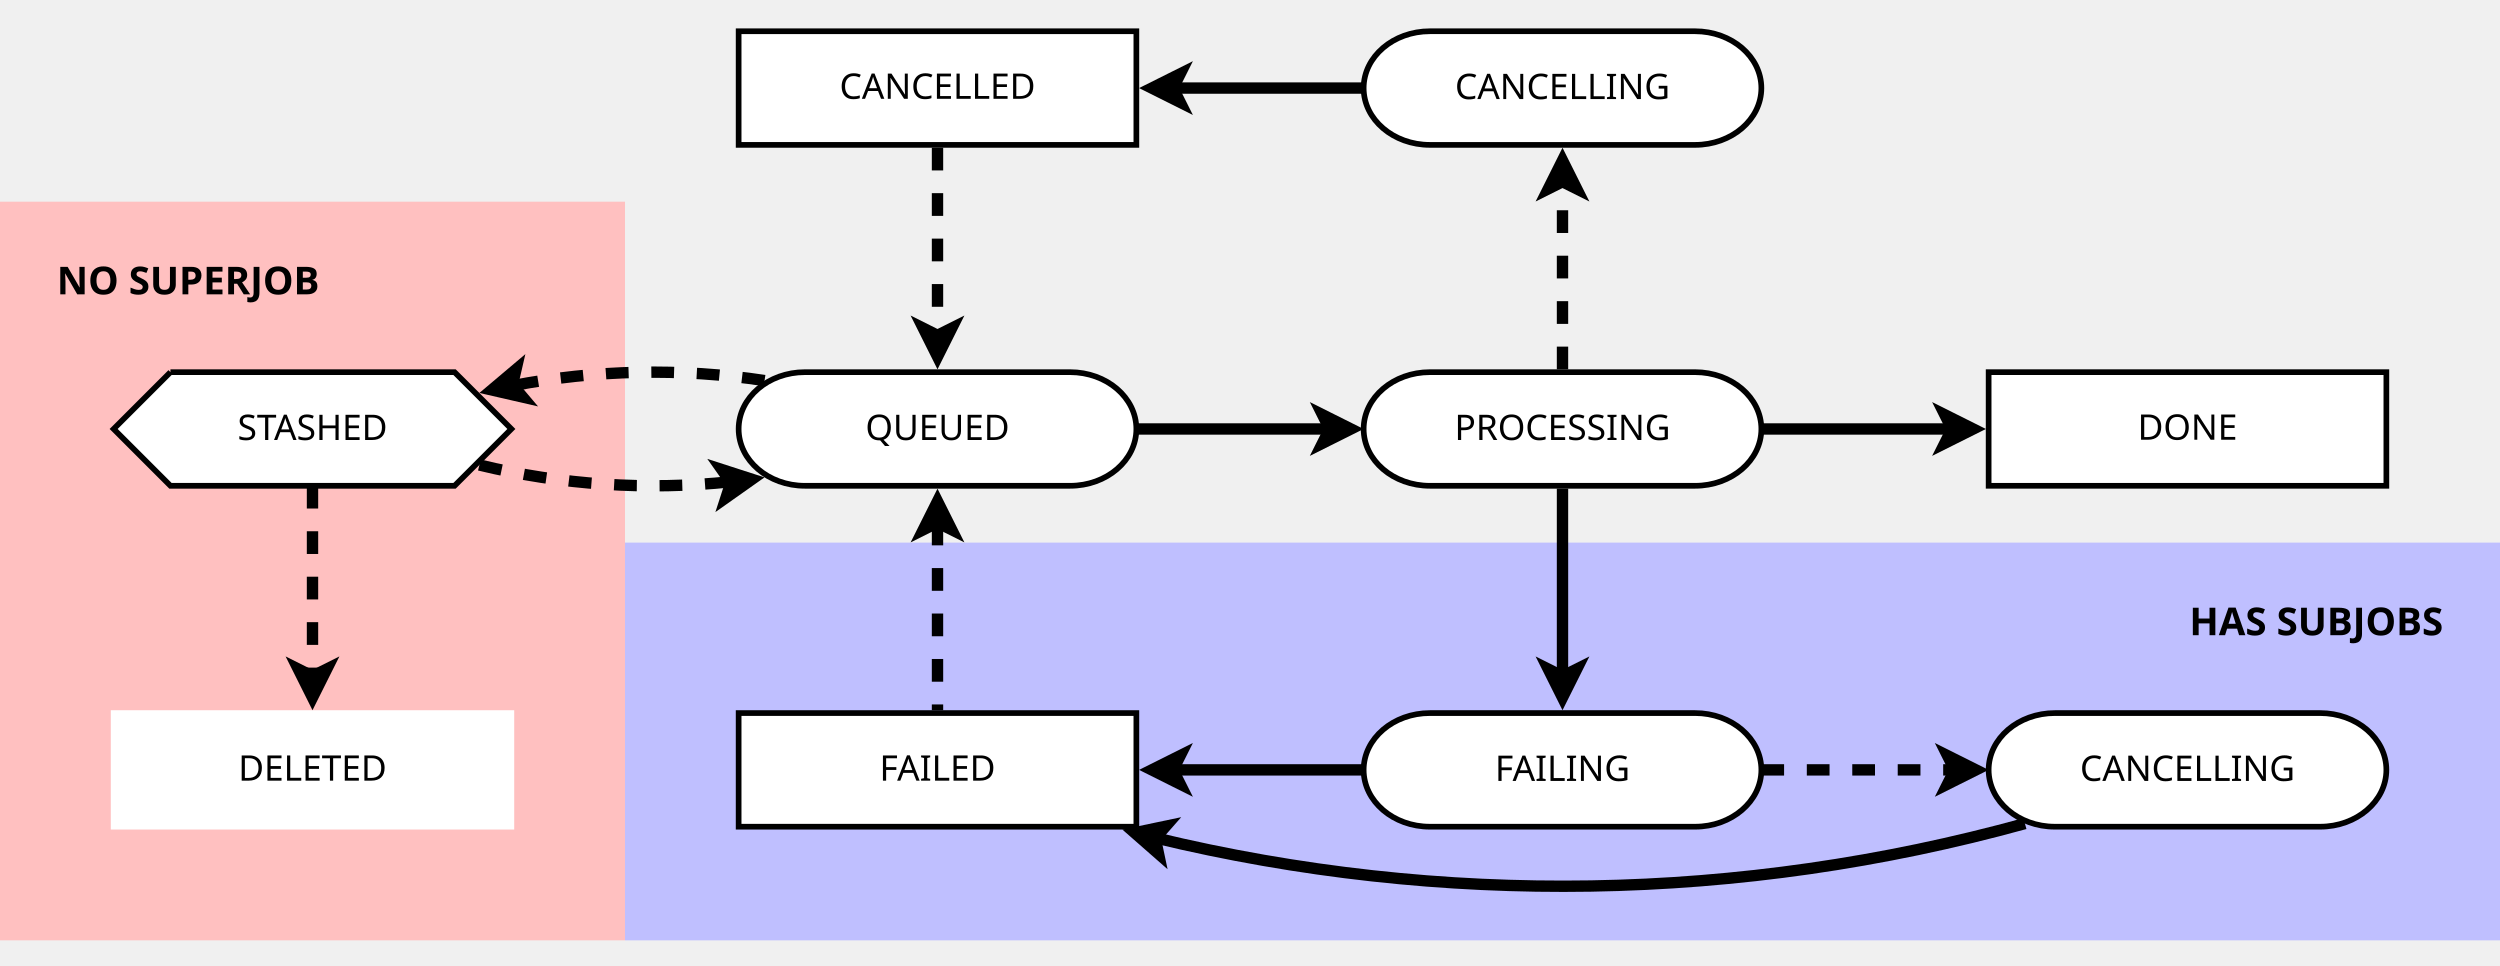
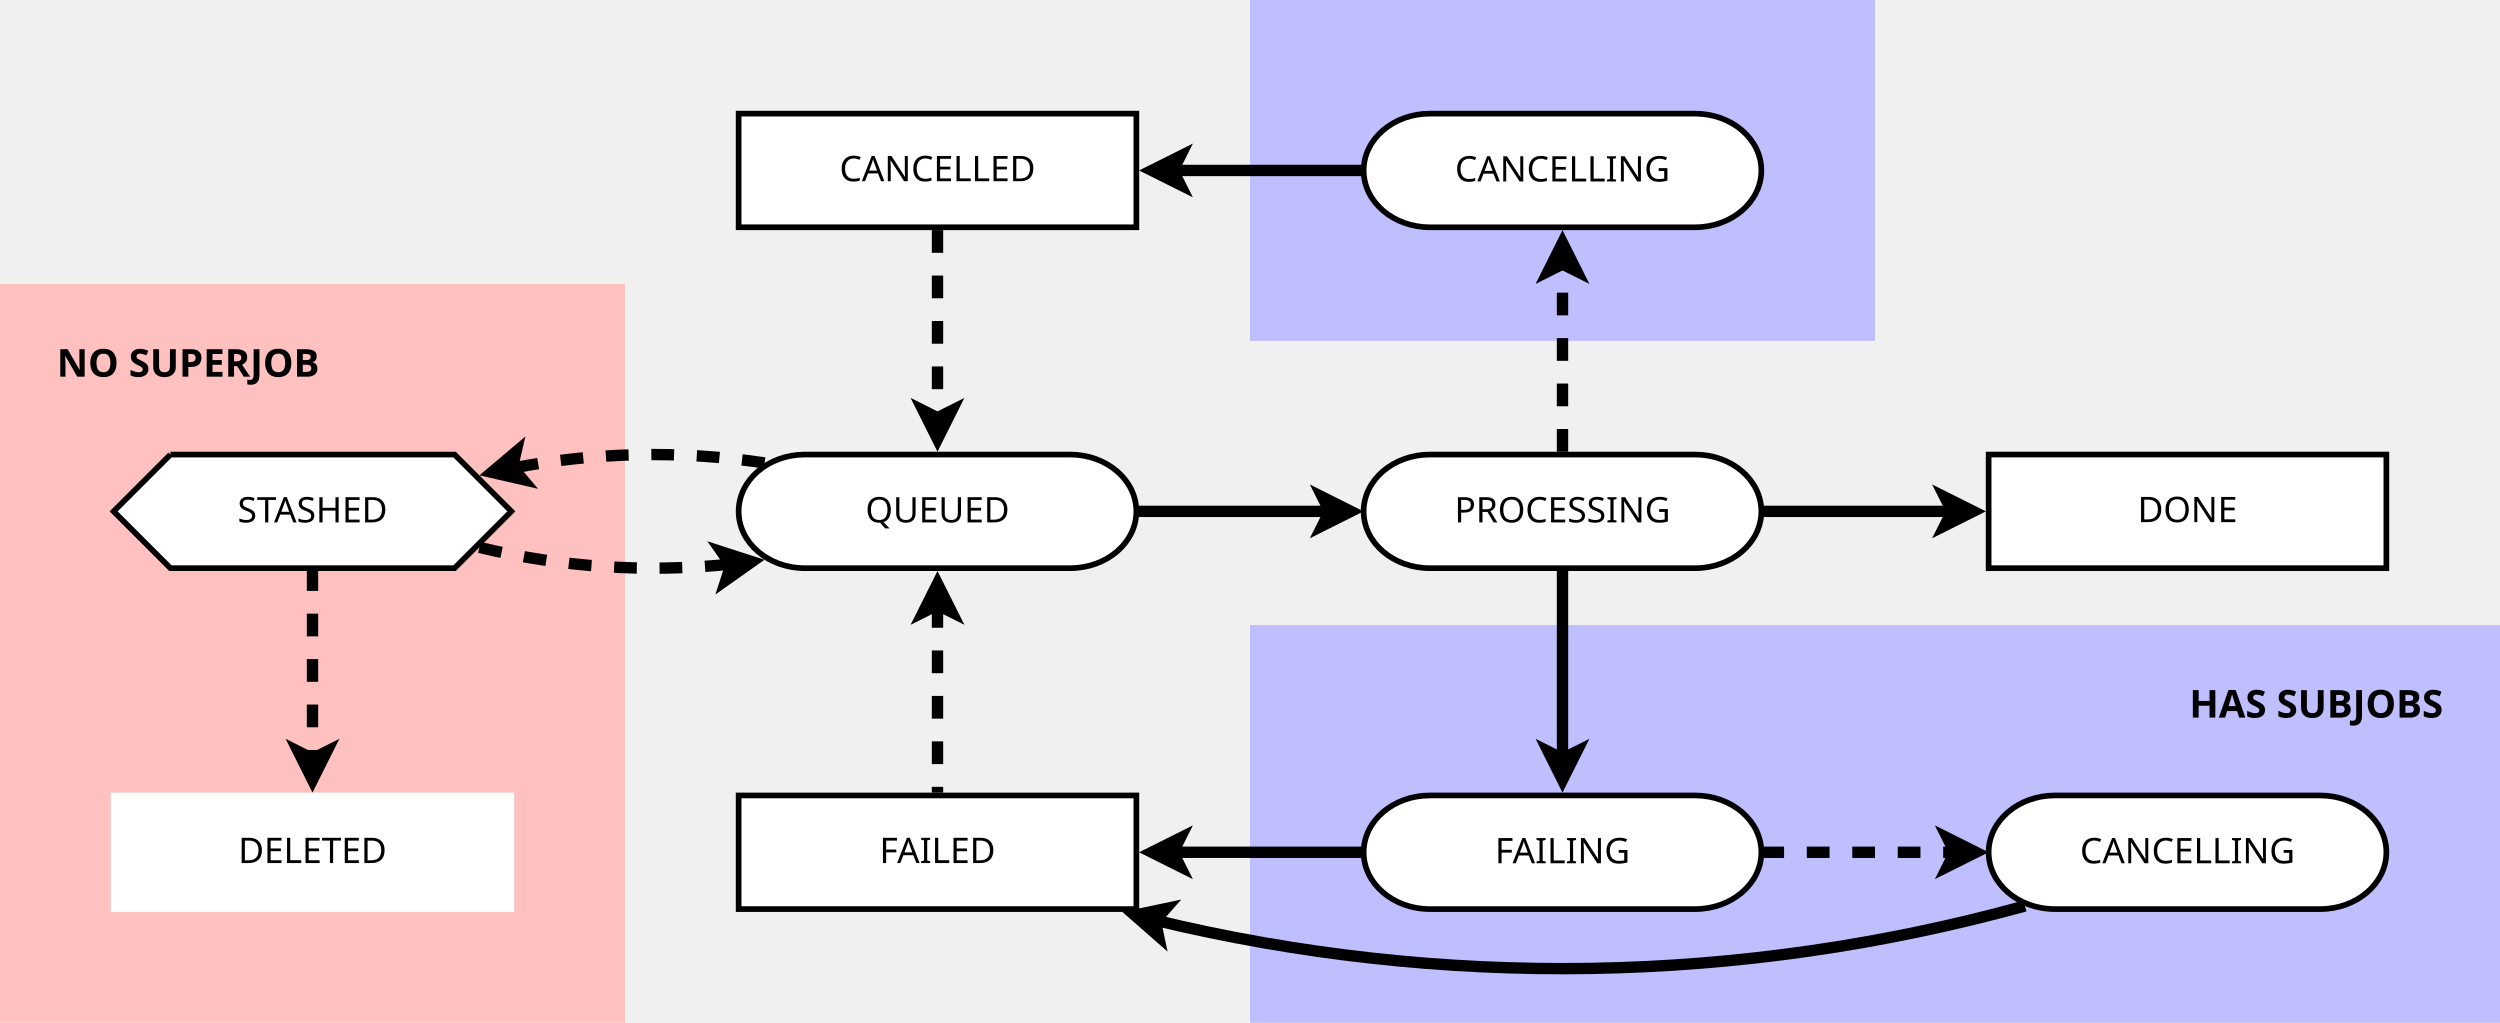
- <svg xmlns="http://www.w3.org/2000/svg" width="44cm" height="17cm" viewBox="140 178 880 322">
+ <svg xmlns="http://www.w3.org/2000/svg" width="44cm" height="18cm" viewBox="140 140 880 360">
+   <g>
+     <rect style="fill: #bfbfff" x="580" y="140" width="220" height="120" />
+     <rect style="fill: none; fill-opacity:0; stroke-width: 2.35099e-37; stroke: #bfbfff" x="580" y="140" width="220" height="120" />
+   </g>
  <g>
    <rect style="fill: #ffc0c0" x="140" y="240" width="220" height="260" />
    <rect style="fill: none; fill-opacity:0; stroke-width: 2.35099e-37; stroke: #ffc0c0" x="140" y="240" width="220" height="260" />
  </g>
  <text font-size="13.547" style="fill: #000000;text-anchor:start;font-family:sans-serif;font-style:normal;font-weight:700" x="160" y="272.6">
    <tspan x="160" y="272.6">NO SUPERJOB</tspan>
  </text>
  <g>
-     <rect style="fill: #bfbfff" x="360" y="360" width="660" height="140" />
-     <rect style="fill: none; fill-opacity:0; stroke-width: 2.35099e-37; stroke: #bfbfff" x="360" y="360" width="660" height="140" />
+     <rect style="fill: #bfbfff" x="580" y="360" width="440" height="140" />
+     <rect style="fill: none; fill-opacity:0; stroke-width: 2.35099e-37; stroke: #bfbfff" x="580" y="360" width="440" height="140" />
  </g>
  <g>
    <rect style="fill: #ffffff" x="400" y="180" width="140" height="40" />
    <rect style="fill: none; fill-opacity:0; stroke-width: 2; stroke: #000000" x="400" y="180" width="140" height="40" />
    <text font-size="12.418" style="fill: #000000;text-anchor:middle;font-family:sans-serif;font-style:normal;font-weight:normal" x="470" y="203.789">
      <tspan x="470" y="203.789">CANCELLED</tspan>
    </text>
  </g>
  <g>
    <path style="fill: #ffffff" d="M 423.333 300 L 516.667,300 C 529.553,300 540,308.954 540,320 C 540,331.046 529.553,340 516.667,340 L 423.333,340 C 410.447,340 400,331.046 400,320 C 400,308.954 410.447,300 423.333,300z" />
    <path style="fill: none; fill-opacity:0; stroke-width: 2; stroke: #000000" d="M 423.333 300 L 516.667,300 C 529.553,300 540,308.954 540,320 C 540,331.046 529.553,340 516.667,340 L 423.333,340 C 410.447,340 400,331.046 400,320 C 400,308.954 410.447,300 423.333,300" />
    <text font-size="12.418" style="fill: #000000;text-anchor:middle;font-family:sans-serif;font-style:normal;font-weight:normal" x="470" y="323.881">
      <tspan x="470" y="323.881">QUEUED</tspan>
    </text>
  </g>
  <g>
    <path style="fill: #ffffff" d="M 643.333 300 L 736.667,300 C 749.553,300 760,308.954 760,320 C 760,331.046 749.553,340 736.667,340 L 643.333,340 C 630.447,340 620,331.046 620,320 C 620,308.954 630.447,300 643.333,300z" />
    <path style="fill: none; fill-opacity:0; stroke-width: 2; stroke: #000000" d="M 643.333 300 L 736.667,300 C 749.553,300 760,308.954 760,320 C 760,331.046 749.553,340 736.667,340 L 643.333,340 C 630.447,340 620,331.046 620,320 C 620,308.954 630.447,300 643.333,300" />
    <text font-size="12.418" style="fill: #000000;text-anchor:middle;font-family:sans-serif;font-style:normal;font-weight:normal" x="690" y="323.881">
      <tspan x="690" y="323.881">PROCESSING</tspan>
    </text>
  </g>
  <g>
    <rect style="fill: #ffffff" x="400" y="420" width="140" height="40" />
    <rect style="fill: none; fill-opacity:0; stroke-width: 2; stroke: #000000" x="400" y="420" width="140" height="40" />
    <text font-size="12.418" style="fill: #000000;text-anchor:middle;font-family:sans-serif;font-style:normal;font-weight:normal" x="470" y="443.789">
      <tspan x="470" y="443.789">FAILED</tspan>
    </text>
  </g>
  <g>
    <rect style="fill: #ffffff" x="840" y="300" width="140" height="40" />
    <rect style="fill: none; fill-opacity:0; stroke-width: 2; stroke: #000000" x="840" y="300" width="140" height="40" />
    <text font-size="12.418" style="fill: #000000;text-anchor:middle;font-family:sans-serif;font-style:normal;font-weight:normal" x="910" y="323.789">
      <tspan x="910" y="323.789">DONE</tspan>
    </text>
  </g>
  <g>
    <path style="fill: #ffffff" d="M 643.333 180 L 736.667,180 C 749.553,180 760,188.954 760,200 C 760,211.046 749.553,220 736.667,220 L 643.333,220 C 630.447,220 620,211.046 620,200 C 620,188.954 630.447,180 643.333,180z" />
    <path style="fill: none; fill-opacity:0; stroke-width: 2; stroke: #000000" d="M 643.333 180 L 736.667,180 C 749.553,180 760,188.954 760,200 C 760,211.046 749.553,220 736.667,220 L 643.333,220 C 630.447,220 620,211.046 620,200 C 620,188.954 630.447,180 643.333,180" />
    <text font-size="12.418" style="fill: #000000;text-anchor:middle;font-family:sans-serif;font-style:normal;font-weight:normal" x="690" y="203.881">
      <tspan x="690" y="203.881">CANCELLING</tspan>
    </text>
  </g>
  <g>
    <line style="fill: none; fill-opacity:0; stroke-width: 4; stroke: #000000" x1="539.999" y1="320" x2="608.029" y2="320" />
    <polygon style="fill: #000000" points="615.529,320 605.529,325 608.029,320 605.529,315 " />
    <polygon style="fill: none; fill-opacity:0; stroke-width: 4; stroke: #000000" points="615.529,320 605.529,325 608.029,320 605.529,315 " />
  </g>
  <g>
    <line style="fill: none; fill-opacity:0; stroke-width: 4; stroke-dasharray: 8; stroke: #000000" x1="470" y1="220.991" x2="470" y2="287.037" />
    <polygon style="fill: #000000" points="470,294.537 465,284.537 470,287.037 475,284.537 " />
    <polygon style="fill: none; fill-opacity:0; stroke-width: 4; stroke: #000000" points="470,294.537 465,284.537 470,287.037 475,284.537 " />
  </g>
  <g>
    <line style="fill: none; fill-opacity:0; stroke-width: 4; stroke-dasharray: 8; stroke: #000000" x1="690" y1="299.009" x2="690" y2="232.963" />
    <polygon style="fill: #000000" points="690,225.463 695,235.463 690,232.963 685,235.463 " />
    <polygon style="fill: none; fill-opacity:0; stroke-width: 4; stroke: #000000" points="690,225.463 695,235.463 690,232.963 685,235.463 " />
  </g>
  <g>
    <line style="fill: none; fill-opacity:0; stroke-width: 4; stroke: #000000" x1="759.999" y1="320" x2="827.076" y2="320" />
    <polygon style="fill: #000000" points="834.576,320 824.576,325 827.076,320 824.576,315 " />
    <polygon style="fill: none; fill-opacity:0; stroke-width: 4; stroke: #000000" points="834.576,320 824.576,325 827.076,320 824.576,315 " />
  </g>
  <g>
    <path style="fill: #ffffff" d="M 200 300 L 300,300 L 320,320 L 300,340 L 200,340 L 180,320 L 200,300z" />
    <path style="fill: none; fill-opacity:0; stroke-width: 2; stroke: #000000" d="M 200 300 L 300,300 L 320,320 L 300,340 L 200,340 L 180,320 L 200,300" />
    <text font-size="12.418" style="fill: #000000;text-anchor:middle;font-family:sans-serif;font-style:normal;font-weight:normal" x="250" y="323.881">
      <tspan x="250" y="323.881">STASHED</tspan>
    </text>
  </g>
  <g>
    <path style="fill: none; fill-opacity:0; stroke-width: 4; stroke-dasharray: 8; stroke: #000000" d="M 409.12,302.96 A 260,260 0 0 0 320.433,304.768" />
    <polygon style="fill: #000000" points="313.092,306.265 321.633,299.05 320.381,304.498 323.989,308.768 " />
    <polygon style="fill: none; fill-opacity:0; stroke-width: 4; stroke: #000000" points="313.092,306.265 321.633,299.05 320.381,304.498 323.989,308.768 " />
  </g>
  <g>
    <path style="fill: none; fill-opacity:0; stroke-width: 4; stroke-dasharray: 8; stroke: #000000" d="M 308.746,332.681 A 260,260 0 0 0 397.255,338.568" />
    <polygon style="fill: #000000" points="404.699,337.713 395.565,344.161 397.284,338.841 394.06,334.275 " />
    <polygon style="fill: none; fill-opacity:0; stroke-width: 4; stroke: #000000" points="404.699,337.713 395.565,344.161 397.284,338.841 394.06,334.275 " />
  </g>
  <g>
    <rect style="fill: #ffffff" x="180" y="420" width="140" height="40" />
    <rect style="fill: none; fill-opacity:0; stroke-width: 2; stroke: #ffffff" x="180" y="420" width="140" height="40" />
    <text font-size="12.418" style="fill: #000000;text-anchor:middle;font-family:sans-serif;font-style:normal;font-weight:normal" x="250" y="443.789">
      <tspan x="250" y="443.789">DELETED</tspan>
    </text>
  </g>
  <g>
    <line style="fill: none; fill-opacity:0; stroke-width: 4; stroke-dasharray: 8; stroke: #000000" x1="250" y1="340" x2="250" y2="407.026" />
    <polygon style="fill: #000000" points="250,414.526 245,404.526 250,407.026 255,404.526 " />
    <polygon style="fill: none; fill-opacity:0; stroke-width: 4; stroke: #000000" points="250,414.526 245,404.526 250,407.026 255,404.526 " />
  </g>
  <g>
    <path style="fill: #ffffff" d="M 643.333 420 L 736.667,420 C 749.553,420 760,428.954 760,440 C 760,451.046 749.553,460 736.667,460 L 643.333,460 C 630.447,460 620,451.046 620,440 C 620,428.954 630.447,420 643.333,420z" />
    <path style="fill: none; fill-opacity:0; stroke-width: 2; stroke: #000000" d="M 643.333 420 L 736.667,420 C 749.553,420 760,428.954 760,440 C 760,451.046 749.553,460 736.667,460 L 643.333,460 C 630.447,460 620,451.046 620,440 C 620,428.954 630.447,420 643.333,420" />
    <text font-size="12.418" style="fill: #000000;text-anchor:middle;font-family:sans-serif;font-style:normal;font-weight:normal" x="690" y="443.881">
      <tspan x="690" y="443.881">FAILING</tspan>
    </text>
  </g>
  <g>
    <path style="fill: #ffffff" d="M 863.333 420 L 956.667,420 C 969.553,420 980,428.954 980,440 C 980,451.046 969.553,460 956.667,460 L 863.333,460 C 850.447,460 840,451.046 840,440 C 840,428.954 850.447,420 863.333,420z" />
    <path style="fill: none; fill-opacity:0; stroke-width: 2; stroke: #000000" d="M 863.333 420 L 956.667,420 C 969.553,420 980,428.954 980,440 C 980,451.046 969.553,460 956.667,460 L 863.333,460 C 850.447,460 840,451.046 840,440 C 840,428.954 850.447,420 863.333,420" />
    <text font-size="12.418" style="fill: #000000;text-anchor:middle;font-family:sans-serif;font-style:normal;font-weight:normal" x="910" y="443.881">
      <tspan x="910" y="443.881">CANCELLING</tspan>
    </text>
  </g>
  <g>
    <line style="fill: none; fill-opacity:0; stroke-width: 4; stroke-dasharray: 8; stroke: #000000" x1="759.999" y1="440" x2="828.029" y2="440" />
    <polygon style="fill: #000000" points="835.529,440 825.529,445 828.029,440 825.529,435 " />
    <polygon style="fill: none; fill-opacity:0; stroke-width: 4; stroke: #000000" points="835.529,440 825.529,445 828.029,440 825.529,435 " />
  </g>
  <g>
    <line style="fill: none; fill-opacity:0; stroke-width: 4; stroke: #000000" x1="690" y1="340.991" x2="690" y2="407.037" />
    <polygon style="fill: #000000" points="690,414.537 685,404.537 690,407.037 695,404.537 " />
    <polygon style="fill: none; fill-opacity:0; stroke-width: 4; stroke: #000000" points="690,414.537 685,404.537 690,407.037 695,404.537 " />
  </g>
  <g>
    <line style="fill: none; fill-opacity:0; stroke-width: 4; stroke: #000000" x1="620.001" y1="440" x2="552.924" y2="440" />
    <polygon style="fill: #000000" points="545.424,440 555.424,435 552.924,440 555.424,445 " />
    <polygon style="fill: none; fill-opacity:0; stroke-width: 4; stroke: #000000" points="545.424,440 555.424,435 552.924,440 555.424,445 " />
  </g>
  <g>
    <line style="fill: none; fill-opacity:0; stroke-width: 4; stroke-dasharray: 8; stroke: #000000" x1="470" y1="352.963" x2="470" y2="419.009" />
    <polygon style="fill: #000000" points="470,345.463 475,355.463 470,352.963 465,355.463 " />
    <polygon style="fill: none; fill-opacity:0; stroke-width: 4; stroke: #000000" points="470,345.463 475,355.463 470,352.963 465,355.463 " />
  </g>
  <text font-size="13.547" style="fill: #000000;text-anchor:end;font-family:sans-serif;font-style:normal;font-weight:700" x="1000" y="392.6">
    <tspan x="1000" y="392.6">HAS SUBJOBS</tspan>
  </text>
  <g>
    <path style="fill: none; fill-opacity:0; stroke-width: 4; stroke: #000000" d="M 546.673,463.923 A 611.239,611.239 0 0 0 852.775,458.892" />
    <polygon style="fill: #000000" points="539.39,462.136 550.331,459.834 546.645,464.037 547.796,469.507 " />
    <polygon style="fill: none; fill-opacity:0; stroke-width: 4; stroke: #000000" points="539.39,462.136 550.331,459.834 546.645,464.037 547.796,469.507 " />
  </g>
  <g>
    <line style="fill: none; fill-opacity:0; stroke-width: 4; stroke: #000000" x1="620.001" y1="200" x2="552.924" y2="200" />
    <polygon style="fill: #000000" points="545.424,200 555.424,195 552.924,200 555.424,205 " />
    <polygon style="fill: none; fill-opacity:0; stroke-width: 4; stroke: #000000" points="545.424,200 555.424,195 552.924,200 555.424,205 " />
  </g>
</svg>
